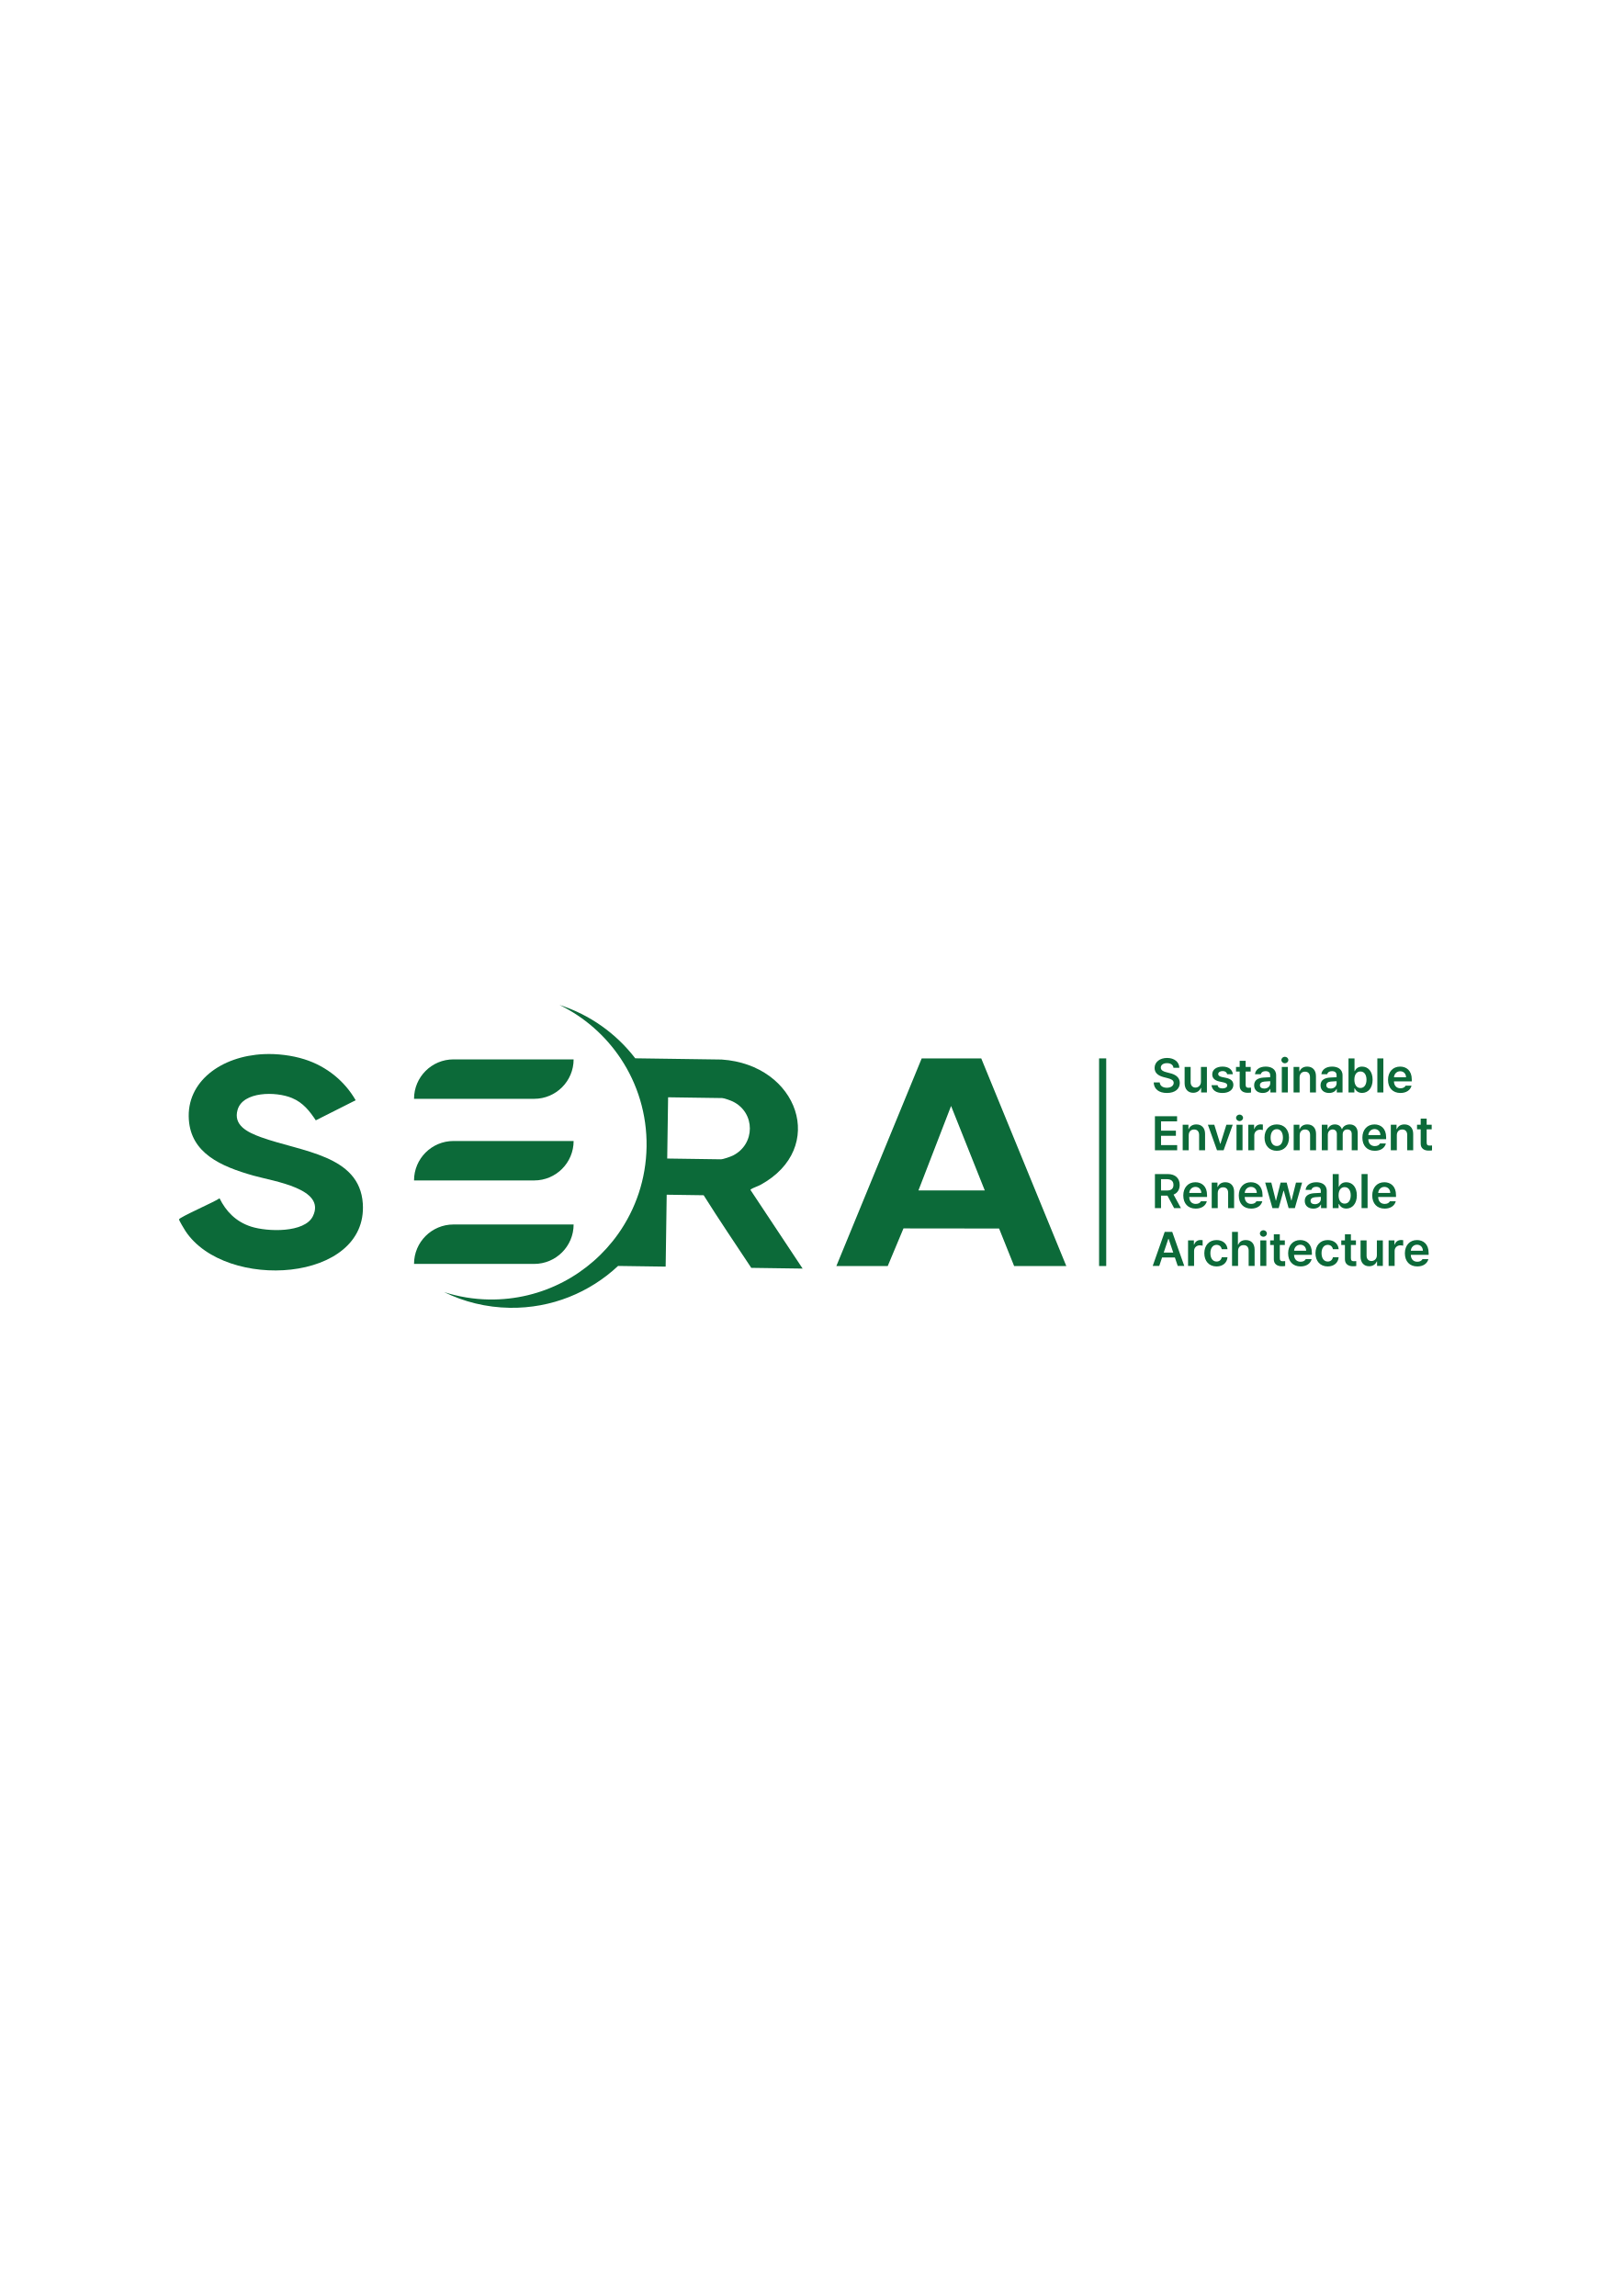
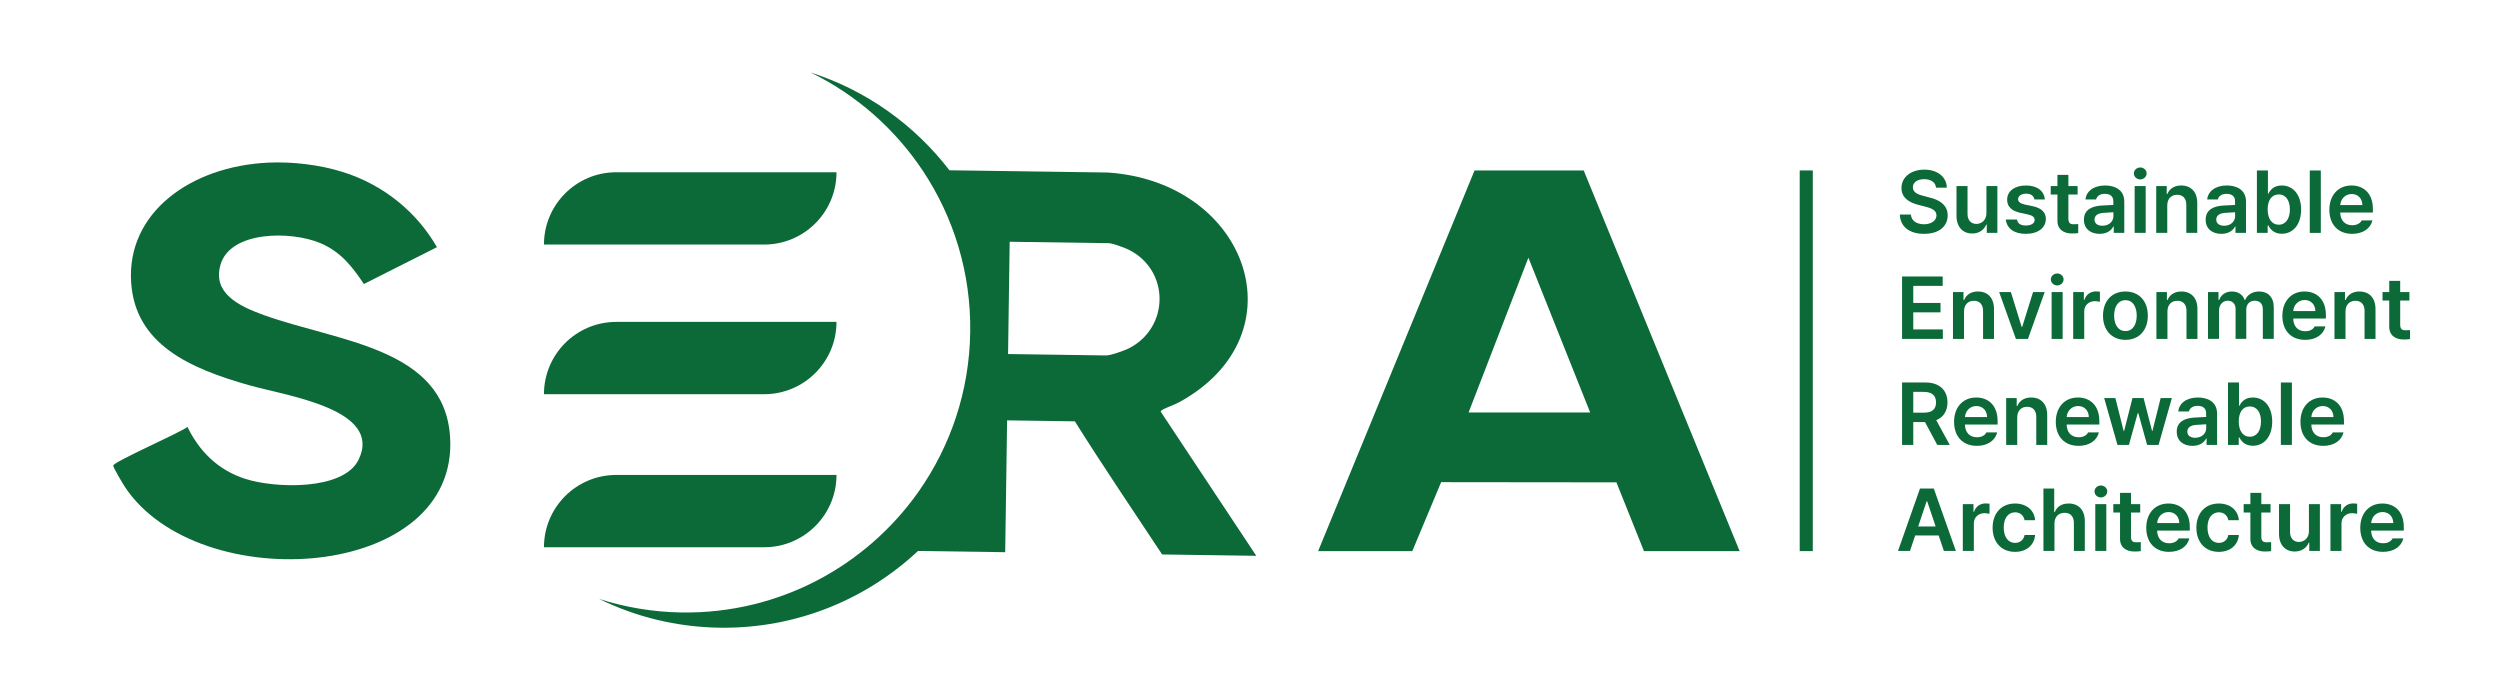
- <svg xmlns="http://www.w3.org/2000/svg" version="1.1" id="Layer_1" x="0px" y="0px" width="595.28px" height="841.89px" viewBox="0 0 595.28 841.89" enable-background="new 0 0 595.28 841.89" xml:space="preserve">
+ <svg xmlns="http://www.w3.org/2000/svg" version="1.1" id="Layer_1" x="0px" y="0px" width="500px" height="138px" viewBox="0 0 500 138" enable-background="new 0 0 500 138" xml:space="preserve">
  <g>
-     <rect x="402.941" y="388.089" fill="#0C6A39" width="2.617" height="76.135" />
-     <path fill="#0C6A39" d="M275.342,436.055c0.563-0.42,2.626-1.137,3.475-1.602c24.617-13.461,13.849-44.063-14.241-45.949   l-31.688-0.449c-0.001-0.001-0.001-0.002-0.002-0.003c-6.979-9.077-16.616-15.99-27.782-19.563   c9.157,4.459,16.915,11.306,22.5,19.719c6.113,9.219,9.611,20.32,9.439,32.217c-0.171,11.91-3.986,22.895-10.362,31.945   c-10.465,14.816-27.822,24.406-47.329,24.125c-5.77-0.084-11.319-1.039-16.537-2.711c7.29,3.57,15.464,5.631,24.117,5.756   c15.323,0.221,29.302-5.646,39.669-15.348l17.44,0.248l0.381-26.367l13.55,0.195c5.623,8.961,11.604,17.768,17.456,26.625   l18.831,0.27l-19.099-28.803C275.109,436.203,275.222,436.145,275.342,436.055 M268.729,423.693   c-0.839,0.422-3.614,1.408-4.489,1.396l-19.628-0.283l0.016-1.082c0.002-0.081,0.009-0.16,0.011-0.24   c0-0.049-0.005-0.096-0.005-0.145l0.302-20.988l19.828,0.285c0.739,0.011,3.196,0.92,3.929,1.281   C277.031,408.029,276.928,419.568,268.729,423.693" />
-     <path fill="#0C6A39" d="M359.74,388.089h-21.83l-31.286,76.135h18.834l5.771-13.793l35.052,0.039l5.513,13.754h19.132   L359.74,388.089z M336.719,436.494l11.96-30.964l12.354,30.964H336.719z" />
-     <path fill="#0C6A39" d="M95.743,417.008c-5.182-1.867-10.269-4.464-8.636-10.083c1.959-6.742,13.986-6.793,19.925-4.318   c4.174,1.74,6.524,4.874,8.745,8.196l14.613-7.369c-3.898-6.805-10.45-12.413-18.86-15.044c-4.568-1.43-9.978-2.087-14.838-1.865   c-15.577,0.711-28.424,10.036-27.459,24.022c0.845,12.259,11.571,17.123,23.76,20.546c7.465,2.1,26.661,4.771,21.712,14.873   c-3.01,6.145-16.609,5.748-22.66,3.801c-5.656-1.82-9.276-5.73-11.554-10.379c-1.505,1.172-14.835,6.988-14.85,7.73   c-0.009,0.408,1.967,3.695,2.359,4.289c14.684,22.156,66.914,18.836,65.013-10.072C131.841,423.504,110.645,422.377,95.743,417.008   " />
-     <path fill="#0C6A39" d="M195.838,402.911h-44.046c0-7.987,6.475-14.461,14.461-14.461h44.046   C210.299,396.437,203.824,402.911,195.838,402.911" />
-     <path fill="#0C6A39" d="M195.838,432.84h-44.046c0-7.986,6.475-14.461,14.461-14.461h44.046   C210.299,426.365,203.824,432.84,195.838,432.84" />
-     <path fill="#0C6A39" d="M195.838,463.449h-44.046c0-7.988,6.475-14.461,14.461-14.461h44.046   C210.299,456.975,203.824,463.449,195.838,463.449" />
+     <rect x="359.941" y="34.089" fill="#0C6A39" width="2.617" height="76.135" />
+     <path fill="#0C6A39" d="M232.342,82.055c0.563-0.42,2.626-1.137,3.475-1.602c24.617-13.461,13.849-44.063-14.241-45.949   l-31.688-0.449c-0.001-0.001-0.001-0.002-0.002-0.003c-6.979-9.077-16.616-15.99-27.782-19.563   c9.157,4.459,16.915,11.306,22.5,19.719c6.113,9.219,9.611,20.32,9.439,32.217c-0.171,11.91-3.986,22.895-10.362,31.945   c-10.465,14.816-27.822,24.406-47.329,24.125c-5.77-0.084-11.319-1.039-16.537-2.711c7.29,3.57,15.464,5.631,24.117,5.756   c15.323,0.221,29.302-5.646,39.669-15.348l17.44,0.248l0.381-26.367l13.55,0.195c5.623,8.961,11.604,17.768,17.456,26.625   l18.831,0.27L232.16,82.361C232.109,82.203,232.222,82.145,232.342,82.055 M225.729,69.693c-0.839,0.422-3.614,1.408-4.489,1.396   l-19.628-0.283l0.016-1.082c0.002-0.081,0.009-0.16,0.011-0.24c0-0.049-0.005-0.096-0.005-0.145l0.302-20.988l19.828,0.285   c0.739,0.011,3.196,0.92,3.929,1.281C234.031,54.029,233.928,65.568,225.729,69.693" />
+     <path fill="#0C6A39" d="M316.74,34.089h-21.83l-31.286,76.135h18.834l5.771-13.793l35.052,0.039l5.513,13.754h19.132L316.74,34.089   z M293.719,82.494l11.96-30.964l12.354,30.964H293.719z" />
+     <path fill="#0C6A39" d="M52.743,63.008c-5.182-1.867-10.269-4.464-8.636-10.083c1.959-6.742,13.986-6.793,19.925-4.318   c4.174,1.74,6.524,4.874,8.745,8.196l14.613-7.369c-3.898-6.805-10.45-12.413-18.86-15.044c-4.568-1.43-9.978-2.087-14.838-1.865   c-15.577,0.711-28.424,10.036-27.459,24.022c0.845,12.259,11.571,17.123,23.76,20.546c7.465,2.1,26.661,4.771,21.712,14.873   c-3.01,6.145-16.609,5.748-22.66,3.801c-5.656-1.82-9.276-5.73-11.554-10.379c-1.505,1.172-14.835,6.988-14.85,7.73   c-0.009,0.408,1.967,3.695,2.359,4.289c14.684,22.156,66.914,18.836,65.013-10.072C88.841,69.504,67.645,68.377,52.743,63.008" />
+     <path fill="#0C6A39" d="M152.838,48.911h-44.046c0-7.987,6.475-14.461,14.461-14.461h44.046   C167.299,42.437,160.824,48.911,152.838,48.911" />
+     <path fill="#0C6A39" d="M152.838,78.84h-44.046c0-7.986,6.475-14.461,14.461-14.461h44.046   C167.299,72.365,160.824,78.84,152.838,78.84" />
+     <path fill="#0C6A39" d="M152.838,109.449h-44.046c0-7.988,6.475-14.461,14.461-14.461h44.046   C167.299,102.975,160.824,109.449,152.838,109.449" />
    <g>
-       <path fill="#0C6A39" d="M427.846,389.837c-1.424-0.008-2.268,0.681-2.277,1.621c-0.008,1.052,1.104,1.483,2.139,1.724l1.172,0.311    c1.863,0.431,3.656,1.414,3.656,3.586c0,2.189-1.732,3.689-4.725,3.689c-2.906,0-4.75-1.396-4.846-3.862h2.207    c0.104,1.302,1.199,1.94,2.621,1.949c1.475-0.009,2.492-0.724,2.5-1.793c-0.008-0.983-0.904-1.396-2.258-1.741l-1.414-0.362    c-2.053-0.535-3.328-1.569-3.328-3.362c0-2.207,1.957-3.672,4.586-3.672c2.646,0,4.449,1.491,4.484,3.604h-2.156    C430.096,390.449,429.189,389.829,427.846,389.837z" />
-       <path fill="#0C6A39" d="M440.285,391.216h2.189v9.363h-2.121v-1.655h-0.104c-0.432,1.043-1.414,1.776-2.811,1.776    c-1.854,0-3.129-1.276-3.139-3.518v-5.966h2.207v5.621c0,1.19,0.707,1.948,1.777,1.948c0.965,0,2-0.707,2-2.138V391.216z" />
-       <path fill="#0C6A39" d="M448.24,392.734c-0.939-0.009-1.629,0.465-1.621,1.104c-0.008,0.483,0.379,0.845,1.328,1.069l1.586,0.328    c1.768,0.388,2.629,1.207,2.639,2.552c-0.01,1.759-1.553,2.983-4,2.983c-2.381,0-3.785-1.069-4.018-2.862h2.24    c0.129,0.802,0.75,1.198,1.777,1.189c1.059,0.009,1.75-0.422,1.758-1.121c-0.008-0.543-0.432-0.888-1.361-1.086l-1.5-0.328    c-1.742-0.354-2.648-1.267-2.639-2.604c-0.01-1.733,1.49-2.862,3.775-2.862c2.232,0,3.613,1.095,3.777,2.793h-2.088    C449.758,393.182,449.172,392.725,448.24,392.734z" />
-       <path fill="#0C6A39" d="M458.521,392.906h-1.844v4.862c0,0.896,0.447,1.078,1,1.086c0.258,0.008,0.689-0.018,0.965-0.035v1.793    c-0.258,0.043-0.682,0.095-1.242,0.086c-1.654,0.009-2.93-0.811-2.914-2.569v-5.225h-1.344v-1.69h1.344v-2.241h2.191v2.241h1.844    V392.906z" />
-       <path fill="#0C6A39" d="M463.268,395.113c0.656-0.052,1.992-0.112,2.406-0.129l-0.01-0.75c0-0.931-0.594-1.466-1.689-1.466    c-0.982,0-1.586,0.449-1.758,1.121h-2.121c0.154-1.595,1.586-2.793,3.932-2.793c1.775,0,3.828,0.733,3.828,3.225v6.259h-2.104    v-1.293h-0.07c-0.414,0.793-1.283,1.482-2.758,1.482c-1.785,0-3.139-0.974-3.139-2.828    C459.785,395.837,461.535,395.225,463.268,395.113z M463.492,399.148c1.336,0,2.189-0.879,2.189-1.931l-0.008-0.767    c-0.396,0.017-1.621,0.095-2.061,0.129c-1.043,0.086-1.707,0.526-1.707,1.345C461.906,398.734,462.57,399.148,463.492,399.148z" />
-       <path fill="#0C6A39" d="M471.051,387.492c0.699,0,1.275,0.535,1.275,1.189c0,0.664-0.576,1.199-1.275,1.207    c-0.697-0.008-1.275-0.543-1.275-1.207C469.775,388.027,470.354,387.492,471.051,387.492z M469.93,391.216h2.207v9.363h-2.207    V391.216z" />
-       <path fill="#0C6A39" d="M476.451,400.579h-2.207v-9.363h2.104v1.586h0.121c0.422-1.043,1.379-1.707,2.775-1.707    c1.939,0,3.215,1.276,3.207,3.518v5.966h-2.189v-5.621c0-1.259-0.682-2.009-1.828-2c-1.164-0.009-1.982,0.776-1.982,2.138V400.579    z" />
-       <path fill="#0C6A39" d="M487.613,395.113c0.654-0.052,1.99-0.112,2.404-0.129l-0.008-0.75c0-0.931-0.596-1.466-1.689-1.466    c-0.982,0-1.586,0.449-1.76,1.121h-2.121c0.156-1.595,1.588-2.793,3.932-2.793c1.777,0,3.828,0.733,3.828,3.225v6.259h-2.104    v-1.293h-0.068c-0.414,0.793-1.285,1.482-2.76,1.482c-1.783,0-3.137-0.974-3.137-2.828    C484.131,395.837,485.881,395.225,487.613,395.113z M487.838,399.148c1.336,0,2.189-0.879,2.189-1.931l-0.01-0.767    c-0.396,0.017-1.619,0.095-2.061,0.129c-1.043,0.086-1.707,0.526-1.707,1.345C486.25,398.734,486.914,399.148,487.838,399.148z" />
-       <path fill="#0C6A39" d="M494.379,388.096h2.207v4.655h0.086c0.336-0.664,1.018-1.655,2.672-1.655c2.164,0,3.871,1.69,3.881,4.811    c-0.01,3.078-1.664,4.836-3.863,4.845c-1.621-0.009-2.346-0.965-2.689-1.655h-0.139v1.483h-2.154V388.096z M498.74,398.941    c1.467,0,2.232-1.284,2.242-3.052c-0.01-1.742-0.76-2.992-2.242-3c-1.422,0.008-2.207,1.181-2.207,3    C496.533,397.717,497.336,398.941,498.74,398.941z" />
-       <path fill="#0C6A39" d="M507.162,400.579h-2.207v-12.483h2.207V400.579z" />
-       <path fill="#0C6A39" d="M508.873,395.958c0-2.896,1.758-4.862,4.432-4.862c2.293,0,4.275,1.44,4.275,4.725v0.689h-6.535    c0.035,1.595,0.975,2.543,2.396,2.535c0.967,0.009,1.613-0.405,1.896-0.965h2.156c-0.396,1.621-1.896,2.689-4.07,2.689    C510.605,400.769,508.873,398.889,508.873,395.958z M515.477,395.01c-0.01-1.276-0.871-2.207-2.139-2.207    c-1.318,0-2.207,1.017-2.285,2.207H515.477z" />
+       <path fill="#0C6A39" d="M384.846,35.837c-1.424-0.008-2.268,0.681-2.277,1.621c-0.008,1.052,1.104,1.483,2.139,1.724l1.172,0.311    c1.863,0.431,3.656,1.414,3.656,3.586c0,2.189-1.732,3.689-4.725,3.689c-2.906,0-4.75-1.396-4.846-3.862h2.207    c0.104,1.302,1.199,1.94,2.621,1.949c1.475-0.009,2.492-0.724,2.5-1.793c-0.008-0.983-0.904-1.396-2.258-1.741l-1.414-0.362    c-2.053-0.535-3.328-1.569-3.328-3.362c0-2.207,1.957-3.672,4.586-3.672c2.646,0,4.449,1.491,4.484,3.604h-2.156    C387.096,36.449,386.189,35.829,384.846,35.837z" />
+       <path fill="#0C6A39" d="M397.285,37.216h2.189v9.363h-2.121v-1.655h-0.104c-0.432,1.043-1.414,1.776-2.811,1.776    c-1.854,0-3.129-1.276-3.139-3.518v-5.966h2.207v5.621c0,1.19,0.707,1.948,1.777,1.948c0.965,0,2-0.707,2-2.138V37.216z" />
+       <path fill="#0C6A39" d="M405.24,38.734c-0.939-0.009-1.629,0.465-1.621,1.104c-0.008,0.483,0.379,0.845,1.328,1.069l1.586,0.328    c1.768,0.388,2.629,1.207,2.639,2.552c-0.01,1.759-1.553,2.983-4,2.983c-2.381,0-3.785-1.069-4.018-2.862h2.24    c0.129,0.802,0.75,1.198,1.777,1.189c1.059,0.009,1.75-0.422,1.758-1.121c-0.008-0.543-0.432-0.888-1.361-1.086l-1.5-0.328    c-1.742-0.354-2.648-1.267-2.639-2.604c-0.01-1.733,1.49-2.862,3.775-2.862c2.232,0,3.613,1.095,3.777,2.793h-2.088    C406.758,39.182,406.172,38.725,405.24,38.734z" />
+       <path fill="#0C6A39" d="M415.521,38.906h-1.844v4.862c0,0.896,0.447,1.078,1,1.086c0.258,0.008,0.689-0.018,0.965-0.035v1.793    c-0.258,0.043-0.682,0.095-1.242,0.086c-1.654,0.009-2.93-0.811-2.914-2.569v-5.225h-1.344v-1.69h1.344v-2.241h2.191v2.241h1.844    V38.906z" />
+       <path fill="#0C6A39" d="M420.268,41.113c0.656-0.052,1.992-0.112,2.406-0.129l-0.01-0.75c0-0.931-0.594-1.466-1.689-1.466    c-0.982,0-1.586,0.449-1.758,1.121h-2.121c0.154-1.595,1.586-2.793,3.932-2.793c1.775,0,3.828,0.733,3.828,3.225v6.259h-2.104    v-1.293h-0.07c-0.414,0.793-1.283,1.482-2.758,1.482c-1.785,0-3.139-0.974-3.139-2.828    C416.785,41.837,418.535,41.225,420.268,41.113z M420.492,45.148c1.336,0,2.189-0.879,2.189-1.931l-0.008-0.767    c-0.396,0.017-1.621,0.095-2.061,0.129c-1.043,0.086-1.707,0.526-1.707,1.345C418.906,44.734,419.57,45.148,420.492,45.148z" />
+       <path fill="#0C6A39" d="M428.051,33.492c0.699,0,1.275,0.535,1.275,1.189c0,0.664-0.576,1.199-1.275,1.207    c-0.697-0.008-1.275-0.543-1.275-1.207C426.775,34.027,427.354,33.492,428.051,33.492z M426.93,37.216h2.207v9.363h-2.207V37.216z    " />
+       <path fill="#0C6A39" d="M433.451,46.579h-2.207v-9.363h2.104v1.586h0.121c0.422-1.043,1.379-1.707,2.775-1.707    c1.939,0,3.215,1.276,3.207,3.518v5.966h-2.189v-5.621c0-1.259-0.682-2.009-1.828-2c-1.164-0.009-1.982,0.776-1.982,2.138V46.579z    " />
+       <path fill="#0C6A39" d="M444.613,41.113c0.654-0.052,1.99-0.112,2.404-0.129l-0.008-0.75c0-0.931-0.596-1.466-1.689-1.466    c-0.982,0-1.586,0.449-1.76,1.121h-2.121c0.156-1.595,1.588-2.793,3.932-2.793c1.777,0,3.828,0.733,3.828,3.225v6.259h-2.104    v-1.293h-0.068c-0.414,0.793-1.285,1.482-2.76,1.482c-1.783,0-3.137-0.974-3.137-2.828    C441.131,41.837,442.881,41.225,444.613,41.113z M444.838,45.148c1.336,0,2.189-0.879,2.189-1.931l-0.01-0.767    c-0.396,0.017-1.619,0.095-2.061,0.129c-1.043,0.086-1.707,0.526-1.707,1.345C443.25,44.734,443.914,45.148,444.838,45.148z" />
+       <path fill="#0C6A39" d="M451.379,34.096h2.207v4.655h0.086c0.336-0.664,1.018-1.655,2.672-1.655c2.164,0,3.871,1.69,3.881,4.811    c-0.01,3.078-1.664,4.836-3.863,4.845c-1.621-0.009-2.346-0.965-2.689-1.655h-0.139v1.483h-2.154V34.096z M455.74,44.941    c1.467,0,2.232-1.284,2.242-3.052c-0.01-1.742-0.76-2.992-2.242-3c-1.422,0.008-2.207,1.181-2.207,3    C453.533,43.717,454.336,44.941,455.74,44.941z" />
+       <path fill="#0C6A39" d="M464.162,46.579h-2.207V34.096h2.207V46.579z" />
+       <path fill="#0C6A39" d="M465.873,41.958c0-2.896,1.758-4.862,4.432-4.862c2.293,0,4.275,1.44,4.275,4.725v0.689h-6.535    c0.035,1.595,0.975,2.543,2.396,2.535c0.967,0.009,1.613-0.405,1.896-0.965h2.156c-0.396,1.621-1.896,2.689-4.07,2.689    C467.605,46.769,465.873,44.889,465.873,41.958z M472.477,41.01c-0.01-1.276-0.871-2.207-2.139-2.207    c-1.318,0-2.207,1.017-2.285,2.207H472.477z" />
    </g>
    <g>
-       <path fill="#0C6A39" d="M423.414,409.297h8.121v1.879h-5.881v3.414h5.449v1.879h-5.449v3.414h5.914v1.896h-8.154V409.297z" />
-       <path fill="#0C6A39" d="M435.801,421.781h-2.207v-9.363h2.104v1.586h0.121c0.422-1.043,1.379-1.707,2.775-1.707    c1.939,0,3.215,1.276,3.207,3.518v5.966h-2.189v-5.621c0-1.259-0.682-2.009-1.828-2c-1.164-0.009-1.982,0.776-1.982,2.138V421.781    z" />
-       <path fill="#0C6A39" d="M448.594,421.781h-2.414l-3.346-9.363h2.346l2.154,6.966h0.104l2.174-6.966h2.326L448.594,421.781z" />
-       <path fill="#0C6A39" d="M454.445,408.694c0.697,0,1.275,0.534,1.275,1.189c0,0.664-0.578,1.199-1.275,1.207    c-0.699-0.008-1.277-0.543-1.277-1.207C453.168,409.228,453.746,408.694,454.445,408.694z M453.324,412.418h2.207v9.363h-2.207    V412.418z" />
-       <path fill="#0C6A39" d="M457.637,412.418h2.139v1.552h0.104c0.336-1.078,1.232-1.689,2.311-1.689c0.24,0,0.586,0.026,0.793,0.052    v2.035c-0.199-0.069-0.654-0.129-1.018-0.138c-1.225,0.009-2.121,0.854-2.121,2.035v5.518h-2.207V412.418z" />
-       <path fill="#0C6A39" d="M463.6,417.143c0-2.914,1.75-4.845,4.484-4.845c2.74,0,4.49,1.931,4.482,4.845    c0.008,2.888-1.742,4.828-4.482,4.828C465.35,421.97,463.6,420.031,463.6,417.143z M468.1,420.212c1.5,0,2.25-1.371,2.242-3.086    c0.008-1.716-0.742-3.095-2.242-3.086c-1.525-0.009-2.275,1.371-2.275,3.086C465.824,418.841,466.574,420.212,468.1,420.212z" />
-       <path fill="#0C6A39" d="M476.488,421.781h-2.207v-9.363h2.104v1.586h0.121c0.422-1.043,1.379-1.707,2.775-1.707    c1.939,0,3.215,1.276,3.207,3.518v5.966h-2.189v-5.621c0-1.259-0.682-2.009-1.828-2c-1.164-0.009-1.982,0.776-1.982,2.138V421.781    z" />
-       <path fill="#0C6A39" d="M484.598,412.418h2.104v1.586h0.121c0.389-1.069,1.328-1.707,2.568-1.707c1.268,0,2.182,0.646,2.535,1.707    h0.104c0.406-1.035,1.449-1.707,2.811-1.707c1.717,0,2.924,1.104,2.914,3.19v6.293h-2.189v-5.949c0-1.164-0.707-1.689-1.604-1.689    c-1.078,0-1.707,0.732-1.707,1.793v5.845h-2.139v-6.035c-0.008-0.975-0.646-1.604-1.586-1.604c-0.947,0-1.725,0.784-1.725,1.948    v5.69h-2.207V412.418z" />
-       <path fill="#0C6A39" d="M499.471,417.16c0-2.896,1.76-4.862,4.432-4.862c2.293,0,4.275,1.44,4.275,4.725v0.689h-6.533    c0.033,1.595,0.973,2.543,2.396,2.535c0.965,0.009,1.611-0.405,1.896-0.965h2.154c-0.396,1.621-1.896,2.689-4.068,2.689    C501.203,421.97,499.471,420.091,499.471,417.16z M506.074,416.211c-0.008-1.276-0.869-2.207-2.137-2.207    c-1.32,0-2.207,1.018-2.285,2.207H506.074z" />
-       <path fill="#0C6A39" d="M512.1,421.781h-2.207v-9.363h2.104v1.586h0.121c0.422-1.043,1.379-1.707,2.775-1.707    c1.939,0,3.215,1.276,3.207,3.518v5.966h-2.189v-5.621c0-1.259-0.682-2.009-1.828-2c-1.164-0.009-1.982,0.776-1.982,2.138V421.781    z" />
-       <path fill="#0C6A39" d="M524.883,414.108h-1.844v4.862c0,0.896,0.447,1.078,1,1.086c0.258,0.008,0.689-0.018,0.965-0.035v1.793    c-0.258,0.043-0.682,0.095-1.242,0.086c-1.654,0.009-2.93-0.81-2.914-2.569v-5.225h-1.344v-1.69h1.344v-2.241h2.191v2.241h1.844    V414.108z" />
+       <path fill="#0C6A39" d="M380.414,55.297h8.121v1.879h-5.881v3.414h5.449v1.879h-5.449v3.414h5.914v1.896h-8.154V55.297z" />
+       <path fill="#0C6A39" d="M392.801,67.781h-2.207v-9.363h2.104v1.586h0.121c0.422-1.043,1.379-1.707,2.775-1.707    c1.939,0,3.215,1.276,3.207,3.518v5.966h-2.189V62.16c0-1.259-0.682-2.009-1.828-2c-1.164-0.009-1.982,0.776-1.982,2.138V67.781z" />
+       <path fill="#0C6A39" d="M405.594,67.781h-2.414l-3.346-9.363h2.346l2.154,6.966h0.104l2.174-6.966h2.326L405.594,67.781z" />
+       <path fill="#0C6A39" d="M411.445,54.694c0.697,0,1.275,0.534,1.275,1.189c0,0.664-0.578,1.199-1.275,1.207    c-0.699-0.008-1.277-0.543-1.277-1.207C410.168,55.228,410.746,54.694,411.445,54.694z M410.324,58.418h2.207v9.363h-2.207V58.418    z" />
+       <path fill="#0C6A39" d="M414.637,58.418h2.139v1.552h0.104c0.336-1.078,1.232-1.689,2.311-1.689c0.24,0,0.586,0.026,0.793,0.052    v2.035c-0.199-0.069-0.654-0.129-1.018-0.138c-1.225,0.009-2.121,0.854-2.121,2.035v5.518h-2.207V58.418z" />
+       <path fill="#0C6A39" d="M420.6,63.143c0-2.914,1.75-4.845,4.484-4.845c2.74,0,4.49,1.931,4.482,4.845    c0.008,2.888-1.742,4.828-4.482,4.828C422.35,67.97,420.6,66.031,420.6,63.143z M425.1,66.212c1.5,0,2.25-1.371,2.242-3.086    c0.008-1.716-0.742-3.095-2.242-3.086c-1.525-0.009-2.275,1.371-2.275,3.086C422.824,64.841,423.574,66.212,425.1,66.212z" />
+       <path fill="#0C6A39" d="M433.488,67.781h-2.207v-9.363h2.104v1.586h0.121c0.422-1.043,1.379-1.707,2.775-1.707    c1.939,0,3.215,1.276,3.207,3.518v5.966h-2.189V62.16c0-1.259-0.682-2.009-1.828-2c-1.164-0.009-1.982,0.776-1.982,2.138V67.781z" />
+       <path fill="#0C6A39" d="M441.598,58.418h2.104v1.586h0.121c0.389-1.069,1.328-1.707,2.568-1.707c1.268,0,2.182,0.646,2.535,1.707    h0.104c0.406-1.035,1.449-1.707,2.811-1.707c1.717,0,2.924,1.104,2.914,3.19v6.293h-2.189v-5.949c0-1.164-0.707-1.689-1.604-1.689    c-1.078,0-1.707,0.732-1.707,1.793v5.845h-2.139v-6.035c-0.008-0.975-0.646-1.604-1.586-1.604c-0.947,0-1.725,0.784-1.725,1.948    v5.69h-2.207V58.418z" />
+       <path fill="#0C6A39" d="M456.471,63.16c0-2.896,1.76-4.862,4.432-4.862c2.293,0,4.275,1.44,4.275,4.725v0.689h-6.533    c0.033,1.595,0.973,2.543,2.396,2.535c0.965,0.009,1.611-0.405,1.896-0.965h2.154c-0.396,1.621-1.896,2.689-4.068,2.689    C458.203,67.97,456.471,66.091,456.471,63.16z M463.074,62.211c-0.008-1.276-0.869-2.207-2.137-2.207    c-1.32,0-2.207,1.018-2.285,2.207H463.074z" />
+       <path fill="#0C6A39" d="M469.1,67.781h-2.207v-9.363h2.104v1.586h0.121c0.422-1.043,1.379-1.707,2.775-1.707    c1.939,0,3.215,1.276,3.207,3.518v5.966h-2.189V62.16c0-1.259-0.682-2.009-1.828-2c-1.164-0.009-1.982,0.776-1.982,2.138V67.781z" />
+       <path fill="#0C6A39" d="M481.883,60.108h-1.844v4.862c0,0.896,0.447,1.078,1,1.086c0.258,0.008,0.689-0.018,0.965-0.035v1.793    c-0.258,0.043-0.682,0.095-1.242,0.086c-1.654,0.009-2.93-0.81-2.914-2.569v-5.225h-1.344v-1.69h1.344v-2.241h2.191v2.241h1.844    V60.108z" />
    </g>
    <g>
-       <path fill="#0C6A39" d="M423.414,430.499h4.689c2.861,0,4.389,1.604,4.396,3.983c-0.008,1.697-0.785,2.957-2.25,3.551l2.699,4.949    h-2.5L428,438.413h-2.346v4.569h-2.24V430.499z M427.758,436.533c1.691,0.01,2.449-0.715,2.449-2.051    c0-1.328-0.758-2.104-2.449-2.104h-2.104v4.154H427.758z" />
-       <path fill="#0C6A39" d="M433.814,438.361c0-2.896,1.76-4.862,4.432-4.862c2.293,0,4.275,1.44,4.275,4.725v0.689h-6.533    c0.033,1.595,0.973,2.544,2.396,2.534c0.965,0.01,1.611-0.404,1.896-0.965h2.154c-0.396,1.621-1.896,2.689-4.068,2.689    C435.547,443.172,433.814,441.293,433.814,438.361z M440.418,437.413c-0.008-1.276-0.869-2.207-2.137-2.207    c-1.32,0-2.207,1.017-2.285,2.207H440.418z" />
-       <path fill="#0C6A39" d="M446.443,442.982h-2.207v-9.363h2.104v1.587h0.121c0.422-1.043,1.379-1.707,2.775-1.707    c1.939,0,3.215,1.276,3.207,3.518v5.966h-2.189v-5.621c0-1.259-0.682-2.009-1.828-2c-1.164-0.009-1.982,0.775-1.982,2.139V442.982    z" />
-       <path fill="#0C6A39" d="M454.158,438.361c0-2.896,1.758-4.862,4.432-4.862c2.293,0,4.275,1.44,4.275,4.725v0.689h-6.535    c0.035,1.595,0.975,2.544,2.396,2.534c0.967,0.01,1.613-0.404,1.896-0.965h2.156c-0.396,1.621-1.896,2.689-4.07,2.689    C455.891,443.172,454.158,441.293,454.158,438.361z M460.762,437.413c-0.01-1.276-0.871-2.207-2.139-2.207    c-1.318,0-2.207,1.017-2.285,2.207H460.762z" />
-       <path fill="#0C6A39" d="M463.836,433.619h2.242l1.654,6.588h0.088l1.672-6.588h2.225l1.689,6.553h0.086l1.639-6.553h2.24    l-2.654,9.363h-2.293l-1.76-6.346h-0.121l-1.758,6.346h-2.293L463.836,433.619z" />
-       <path fill="#0C6A39" d="M481.83,437.517c0.654-0.052,1.99-0.112,2.404-0.13l-0.008-0.75c0-0.931-0.596-1.465-1.689-1.465    c-0.982,0-1.586,0.448-1.76,1.121h-2.121c0.156-1.596,1.588-2.794,3.932-2.794c1.777,0,3.828,0.733,3.828,3.225v6.259h-2.104    v-1.293h-0.068c-0.414,0.793-1.285,1.482-2.76,1.482c-1.783,0-3.137-0.975-3.137-2.828    C478.348,438.24,480.098,437.629,481.83,437.517z M482.055,441.551c1.336,0,2.189-0.879,2.189-1.931l-0.01-0.767    c-0.396,0.017-1.619,0.094-2.061,0.129c-1.043,0.086-1.707,0.525-1.707,1.345C480.467,441.138,481.131,441.551,482.055,441.551z" />
-       <path fill="#0C6A39" d="M488.596,430.499h2.207v4.655h0.086c0.336-0.664,1.018-1.655,2.672-1.655c2.164,0,3.871,1.69,3.881,4.811    c-0.01,3.078-1.664,4.837-3.863,4.845c-1.621-0.008-2.346-0.965-2.689-1.654h-0.139v1.482h-2.154V430.499z M492.957,441.344    c1.467,0,2.232-1.283,2.242-3.051c-0.01-1.742-0.76-2.992-2.242-3c-1.422,0.008-2.207,1.181-2.207,3    C490.75,440.12,491.553,441.344,492.957,441.344z" />
-       <path fill="#0C6A39" d="M501.379,442.982h-2.207v-12.483h2.207V442.982z" />
-       <path fill="#0C6A39" d="M503.088,438.361c0-2.896,1.76-4.862,4.432-4.862c2.293,0,4.275,1.44,4.275,4.725v0.689h-6.533    c0.033,1.595,0.973,2.544,2.396,2.534c0.965,0.01,1.611-0.404,1.896-0.965h2.154c-0.396,1.621-1.896,2.689-4.068,2.689    C504.82,443.172,503.088,441.293,503.088,438.361z M509.691,437.413c-0.008-1.276-0.869-2.207-2.137-2.207    c-1.32,0-2.207,1.017-2.285,2.207H509.691z" />
+       <path fill="#0C6A39" d="M380.414,76.499h4.689c2.861,0,4.389,1.604,4.396,3.983c-0.008,1.697-0.785,2.957-2.25,3.551l2.699,4.949    h-2.5L385,84.413h-2.346v4.569h-2.24V76.499z M384.758,82.533c1.691,0.01,2.449-0.715,2.449-2.051    c0-1.328-0.758-2.104-2.449-2.104h-2.104v4.154H384.758z" />
+       <path fill="#0C6A39" d="M390.814,84.361c0-2.896,1.76-4.862,4.432-4.862c2.293,0,4.275,1.44,4.275,4.725v0.689h-6.533    c0.033,1.595,0.973,2.544,2.396,2.534c0.965,0.01,1.611-0.404,1.896-0.965h2.154c-0.396,1.621-1.896,2.689-4.068,2.689    C392.547,89.172,390.814,87.293,390.814,84.361z M397.418,83.413c-0.008-1.276-0.869-2.207-2.137-2.207    c-1.32,0-2.207,1.017-2.285,2.207H397.418z" />
+       <path fill="#0C6A39" d="M403.443,88.982h-2.207v-9.363h2.104v1.587h0.121c0.422-1.043,1.379-1.707,2.775-1.707    c1.939,0,3.215,1.276,3.207,3.518v5.966h-2.189v-5.621c0-1.259-0.682-2.009-1.828-2c-1.164-0.009-1.982,0.775-1.982,2.139V88.982z    " />
+       <path fill="#0C6A39" d="M411.158,84.361c0-2.896,1.758-4.862,4.432-4.862c2.293,0,4.275,1.44,4.275,4.725v0.689h-6.535    c0.035,1.595,0.975,2.544,2.396,2.534c0.967,0.01,1.613-0.404,1.896-0.965h2.156c-0.396,1.621-1.896,2.689-4.07,2.689    C412.891,89.172,411.158,87.293,411.158,84.361z M417.762,83.413c-0.01-1.276-0.871-2.207-2.139-2.207    c-1.318,0-2.207,1.017-2.285,2.207H417.762z" />
+       <path fill="#0C6A39" d="M420.836,79.619h2.242l1.654,6.588h0.088l1.672-6.588h2.225l1.689,6.553h0.086l1.639-6.553h2.24    l-2.654,9.363h-2.293l-1.76-6.346h-0.121l-1.758,6.346h-2.293L420.836,79.619z" />
+       <path fill="#0C6A39" d="M438.83,83.517c0.654-0.052,1.99-0.112,2.404-0.13l-0.008-0.75c0-0.931-0.596-1.465-1.689-1.465    c-0.982,0-1.586,0.448-1.76,1.121h-2.121c0.156-1.596,1.588-2.794,3.932-2.794c1.777,0,3.828,0.733,3.828,3.225v6.259h-2.104    v-1.293h-0.068c-0.414,0.793-1.285,1.482-2.76,1.482c-1.783,0-3.137-0.975-3.137-2.828    C435.348,84.24,437.098,83.629,438.83,83.517z M439.055,87.551c1.336,0,2.189-0.879,2.189-1.931l-0.01-0.767    c-0.396,0.017-1.619,0.094-2.061,0.129c-1.043,0.086-1.707,0.525-1.707,1.345C437.467,87.138,438.131,87.551,439.055,87.551z" />
+       <path fill="#0C6A39" d="M445.596,76.499h2.207v4.655h0.086c0.336-0.664,1.018-1.655,2.672-1.655c2.164,0,3.871,1.69,3.881,4.811    c-0.01,3.078-1.664,4.837-3.863,4.845c-1.621-0.008-2.346-0.965-2.689-1.654h-0.139v1.482h-2.154V76.499z M449.957,87.344    c1.467,0,2.232-1.283,2.242-3.051c-0.01-1.742-0.76-2.992-2.242-3c-1.422,0.008-2.207,1.181-2.207,3    C447.75,86.12,448.553,87.344,449.957,87.344z" />
+       <path fill="#0C6A39" d="M458.379,88.982h-2.207V76.499h2.207V88.982z" />
+       <path fill="#0C6A39" d="M460.088,84.361c0-2.896,1.76-4.862,4.432-4.862c2.293,0,4.275,1.44,4.275,4.725v0.689h-6.533    c0.033,1.595,0.973,2.544,2.396,2.534c0.965,0.01,1.611-0.404,1.896-0.965h2.154c-0.396,1.621-1.896,2.689-4.068,2.689    C461.82,89.172,460.088,87.293,460.088,84.361z M466.691,83.413c-0.008-1.276-0.869-2.207-2.137-2.207    c-1.32,0-2.207,1.017-2.285,2.207H466.691z" />
    </g>
    <g>
-       <path fill="#0C6A39" d="M422.604,464.184L427,451.701h2.758l4.414,12.482h-2.396l-1.043-3.086h-4.697L425,464.184H422.604z     M430.129,459.287l-1.697-5.035h-0.104l-1.689,5.035H430.129z" />
-       <path fill="#0C6A39" d="M435.561,454.821h2.137v1.552h0.104c0.338-1.078,1.234-1.689,2.311-1.689c0.242,0,0.588,0.025,0.793,0.052    v2.034c-0.197-0.068-0.654-0.129-1.016-0.138c-1.225,0.009-2.121,0.854-2.121,2.034v5.518h-2.207V454.821z" />
-       <path fill="#0C6A39" d="M441.523,459.546c0-2.871,1.742-4.845,4.484-4.845c2.266,0,3.861,1.327,4.016,3.345h-2.104    c-0.172-0.897-0.826-1.577-1.896-1.587c-1.361,0.01-2.275,1.146-2.275,3.035c0,1.932,0.896,3.078,2.275,3.086    c0.975-0.008,1.699-0.577,1.896-1.586h2.104c-0.162,1.975-1.662,3.379-4.016,3.379    C443.213,464.373,441.523,462.373,441.523,459.546z" />
-       <path fill="#0C6A39" d="M453.893,464.184h-2.207v-12.482h2.156v4.707h0.121c0.422-1.061,1.336-1.707,2.775-1.707    c1.939,0,3.225,1.258,3.225,3.518v5.965h-2.189v-5.621c-0.01-1.275-0.691-2.008-1.846-2c-1.189-0.008-2.035,0.776-2.035,2.139    V464.184z" />
-       <path fill="#0C6A39" d="M463.176,451.098c0.699,0,1.275,0.533,1.275,1.189c0,0.664-0.576,1.198-1.275,1.207    c-0.697-0.009-1.275-0.543-1.275-1.207C461.9,451.631,462.479,451.098,463.176,451.098z M462.055,454.821h2.207v9.362h-2.207    V454.821z" />
-       <path fill="#0C6A39" d="M471.041,456.512h-1.844v4.861c0,0.896,0.447,1.078,1,1.087c0.258,0.009,0.689-0.018,0.965-0.034v1.793    c-0.258,0.043-0.682,0.095-1.242,0.086c-1.654,0.009-2.93-0.811-2.914-2.568v-5.225h-1.344v-1.69h1.344v-2.241h2.191v2.241h1.844    V456.512z" />
-       <path fill="#0C6A39" d="M472.25,459.563c0-2.896,1.76-4.861,4.432-4.861c2.293,0,4.275,1.439,4.275,4.725v0.689h-6.533    c0.033,1.595,0.973,2.543,2.396,2.534c0.965,0.009,1.611-0.405,1.896-0.966h2.154c-0.396,1.621-1.896,2.689-4.068,2.689    C473.982,464.373,472.25,462.494,472.25,459.563z M478.854,458.615c-0.008-1.276-0.869-2.207-2.137-2.207    c-1.32,0-2.207,1.018-2.285,2.207H478.854z" />
-       <path fill="#0C6A39" d="M482.275,459.546c0-2.871,1.74-4.845,4.482-4.845c2.268,0,3.863,1.327,4.018,3.345h-2.104    c-0.172-0.897-0.828-1.577-1.896-1.587c-1.363,0.01-2.275,1.146-2.275,3.035c0,1.932,0.896,3.078,2.275,3.086    c0.975-0.008,1.697-0.577,1.896-1.586h2.104c-0.164,1.975-1.664,3.379-4.018,3.379    C483.965,464.373,482.275,462.373,482.275,459.546z" />
-       <path fill="#0C6A39" d="M497.109,456.512h-1.844v4.861c0,0.896,0.447,1.078,1,1.087c0.258,0.009,0.689-0.018,0.965-0.034v1.793    c-0.258,0.043-0.682,0.095-1.242,0.086c-1.654,0.009-2.93-0.811-2.914-2.568v-5.225h-1.344v-1.69h1.344v-2.241h2.191v2.241h1.844    V456.512z" />
-       <path fill="#0C6A39" d="M504.787,454.821h2.189v9.362h-2.121v-1.654h-0.104c-0.43,1.043-1.412,1.775-2.811,1.775    c-1.854,0-3.129-1.275-3.137-3.518v-5.966h2.207v5.621c0,1.19,0.707,1.948,1.775,1.948c0.965,0,2-0.707,2-2.138V454.821z" />
-       <path fill="#0C6A39" d="M509.088,454.821h2.137v1.552h0.104c0.338-1.078,1.234-1.689,2.311-1.689c0.242,0,0.588,0.025,0.793,0.052    v2.034c-0.197-0.068-0.654-0.129-1.016-0.138c-1.225,0.009-2.121,0.854-2.121,2.034v5.518h-2.207V454.821z" />
-       <path fill="#0C6A39" d="M515.051,459.563c0-2.896,1.758-4.861,4.432-4.861c2.293,0,4.275,1.439,4.275,4.725v0.689h-6.535    c0.035,1.595,0.975,2.543,2.396,2.534c0.967,0.009,1.613-0.405,1.896-0.966h2.156c-0.396,1.621-1.896,2.689-4.07,2.689    C516.783,464.373,515.051,462.494,515.051,459.563z M521.654,458.615c-0.01-1.276-0.871-2.207-2.139-2.207    c-1.318,0-2.207,1.018-2.285,2.207H521.654z" />
+       <path fill="#0C6A39" d="M379.604,110.184L384,97.701h2.758l4.414,12.482h-2.396l-1.043-3.086h-4.697L382,110.184H379.604z     M387.129,105.287l-1.697-5.035h-0.104l-1.689,5.035H387.129z" />
+       <path fill="#0C6A39" d="M392.561,100.821h2.137v1.552h0.104c0.338-1.078,1.234-1.689,2.311-1.689c0.242,0,0.588,0.025,0.793,0.052    v2.034c-0.197-0.068-0.654-0.129-1.016-0.138c-1.225,0.009-2.121,0.854-2.121,2.034v5.518h-2.207V100.821z" />
+       <path fill="#0C6A39" d="M398.523,105.546c0-2.871,1.742-4.845,4.484-4.845c2.266,0,3.861,1.327,4.016,3.345h-2.104    c-0.172-0.897-0.826-1.577-1.896-1.587c-1.361,0.01-2.275,1.146-2.275,3.035c0,1.932,0.896,3.078,2.275,3.086    c0.975-0.008,1.699-0.577,1.896-1.586h2.104c-0.162,1.975-1.662,3.379-4.016,3.379    C400.213,110.373,398.523,108.373,398.523,105.546z" />
+       <path fill="#0C6A39" d="M410.893,110.184h-2.207V97.701h2.156v4.707h0.121c0.422-1.061,1.336-1.707,2.775-1.707    c1.939,0,3.225,1.258,3.225,3.518v5.965h-2.189v-5.621c-0.01-1.275-0.691-2.008-1.846-2c-1.189-0.008-2.035,0.776-2.035,2.139    V110.184z" />
+       <path fill="#0C6A39" d="M420.176,97.098c0.699,0,1.275,0.533,1.275,1.189c0,0.664-0.576,1.198-1.275,1.207    c-0.697-0.009-1.275-0.543-1.275-1.207C418.9,97.631,419.479,97.098,420.176,97.098z M419.055,100.821h2.207v9.362h-2.207V100.821    z" />
+       <path fill="#0C6A39" d="M428.041,102.512h-1.844v4.861c0,0.896,0.447,1.078,1,1.087c0.258,0.009,0.689-0.018,0.965-0.034v1.793    c-0.258,0.043-0.682,0.095-1.242,0.086c-1.654,0.009-2.93-0.811-2.914-2.568v-5.225h-1.344v-1.69h1.344V98.58h2.191v2.241h1.844    V102.512z" />
+       <path fill="#0C6A39" d="M429.25,105.563c0-2.896,1.76-4.861,4.432-4.861c2.293,0,4.275,1.439,4.275,4.725v0.689h-6.533    c0.033,1.595,0.973,2.543,2.396,2.534c0.965,0.009,1.611-0.405,1.896-0.966h2.154c-0.396,1.621-1.896,2.689-4.068,2.689    C430.982,110.373,429.25,108.494,429.25,105.563z M435.854,104.615c-0.008-1.276-0.869-2.207-2.137-2.207    c-1.32,0-2.207,1.018-2.285,2.207H435.854z" />
+       <path fill="#0C6A39" d="M439.275,105.546c0-2.871,1.74-4.845,4.482-4.845c2.268,0,3.863,1.327,4.018,3.345h-2.104    c-0.172-0.897-0.828-1.577-1.896-1.587c-1.363,0.01-2.275,1.146-2.275,3.035c0,1.932,0.896,3.078,2.275,3.086    c0.975-0.008,1.697-0.577,1.896-1.586h2.104c-0.164,1.975-1.664,3.379-4.018,3.379    C440.965,110.373,439.275,108.373,439.275,105.546z" />
+       <path fill="#0C6A39" d="M454.109,102.512h-1.844v4.861c0,0.896,0.447,1.078,1,1.087c0.258,0.009,0.689-0.018,0.965-0.034v1.793    c-0.258,0.043-0.682,0.095-1.242,0.086c-1.654,0.009-2.93-0.811-2.914-2.568v-5.225h-1.344v-1.69h1.344V98.58h2.191v2.241h1.844    V102.512z" />
+       <path fill="#0C6A39" d="M461.787,100.821h2.189v9.362h-2.121v-1.654h-0.104c-0.43,1.043-1.412,1.775-2.811,1.775    c-1.854,0-3.129-1.275-3.137-3.518v-5.966h2.207v5.621c0,1.19,0.707,1.948,1.775,1.948c0.965,0,2-0.707,2-2.138V100.821z" />
+       <path fill="#0C6A39" d="M466.088,100.821h2.137v1.552h0.104c0.338-1.078,1.234-1.689,2.311-1.689c0.242,0,0.588,0.025,0.793,0.052    v2.034c-0.197-0.068-0.654-0.129-1.016-0.138c-1.225,0.009-2.121,0.854-2.121,2.034v5.518h-2.207V100.821z" />
+       <path fill="#0C6A39" d="M472.051,105.563c0-2.896,1.758-4.861,4.432-4.861c2.293,0,4.275,1.439,4.275,4.725v0.689h-6.535    c0.035,1.595,0.975,2.543,2.396,2.534c0.967,0.009,1.613-0.405,1.896-0.966h2.156c-0.396,1.621-1.896,2.689-4.07,2.689    C473.783,110.373,472.051,108.494,472.051,105.563z M478.654,104.615c-0.01-1.276-0.871-2.207-2.139-2.207    c-1.318,0-2.207,1.018-2.285,2.207H478.654z" />
    </g>
  </g>
</svg>
